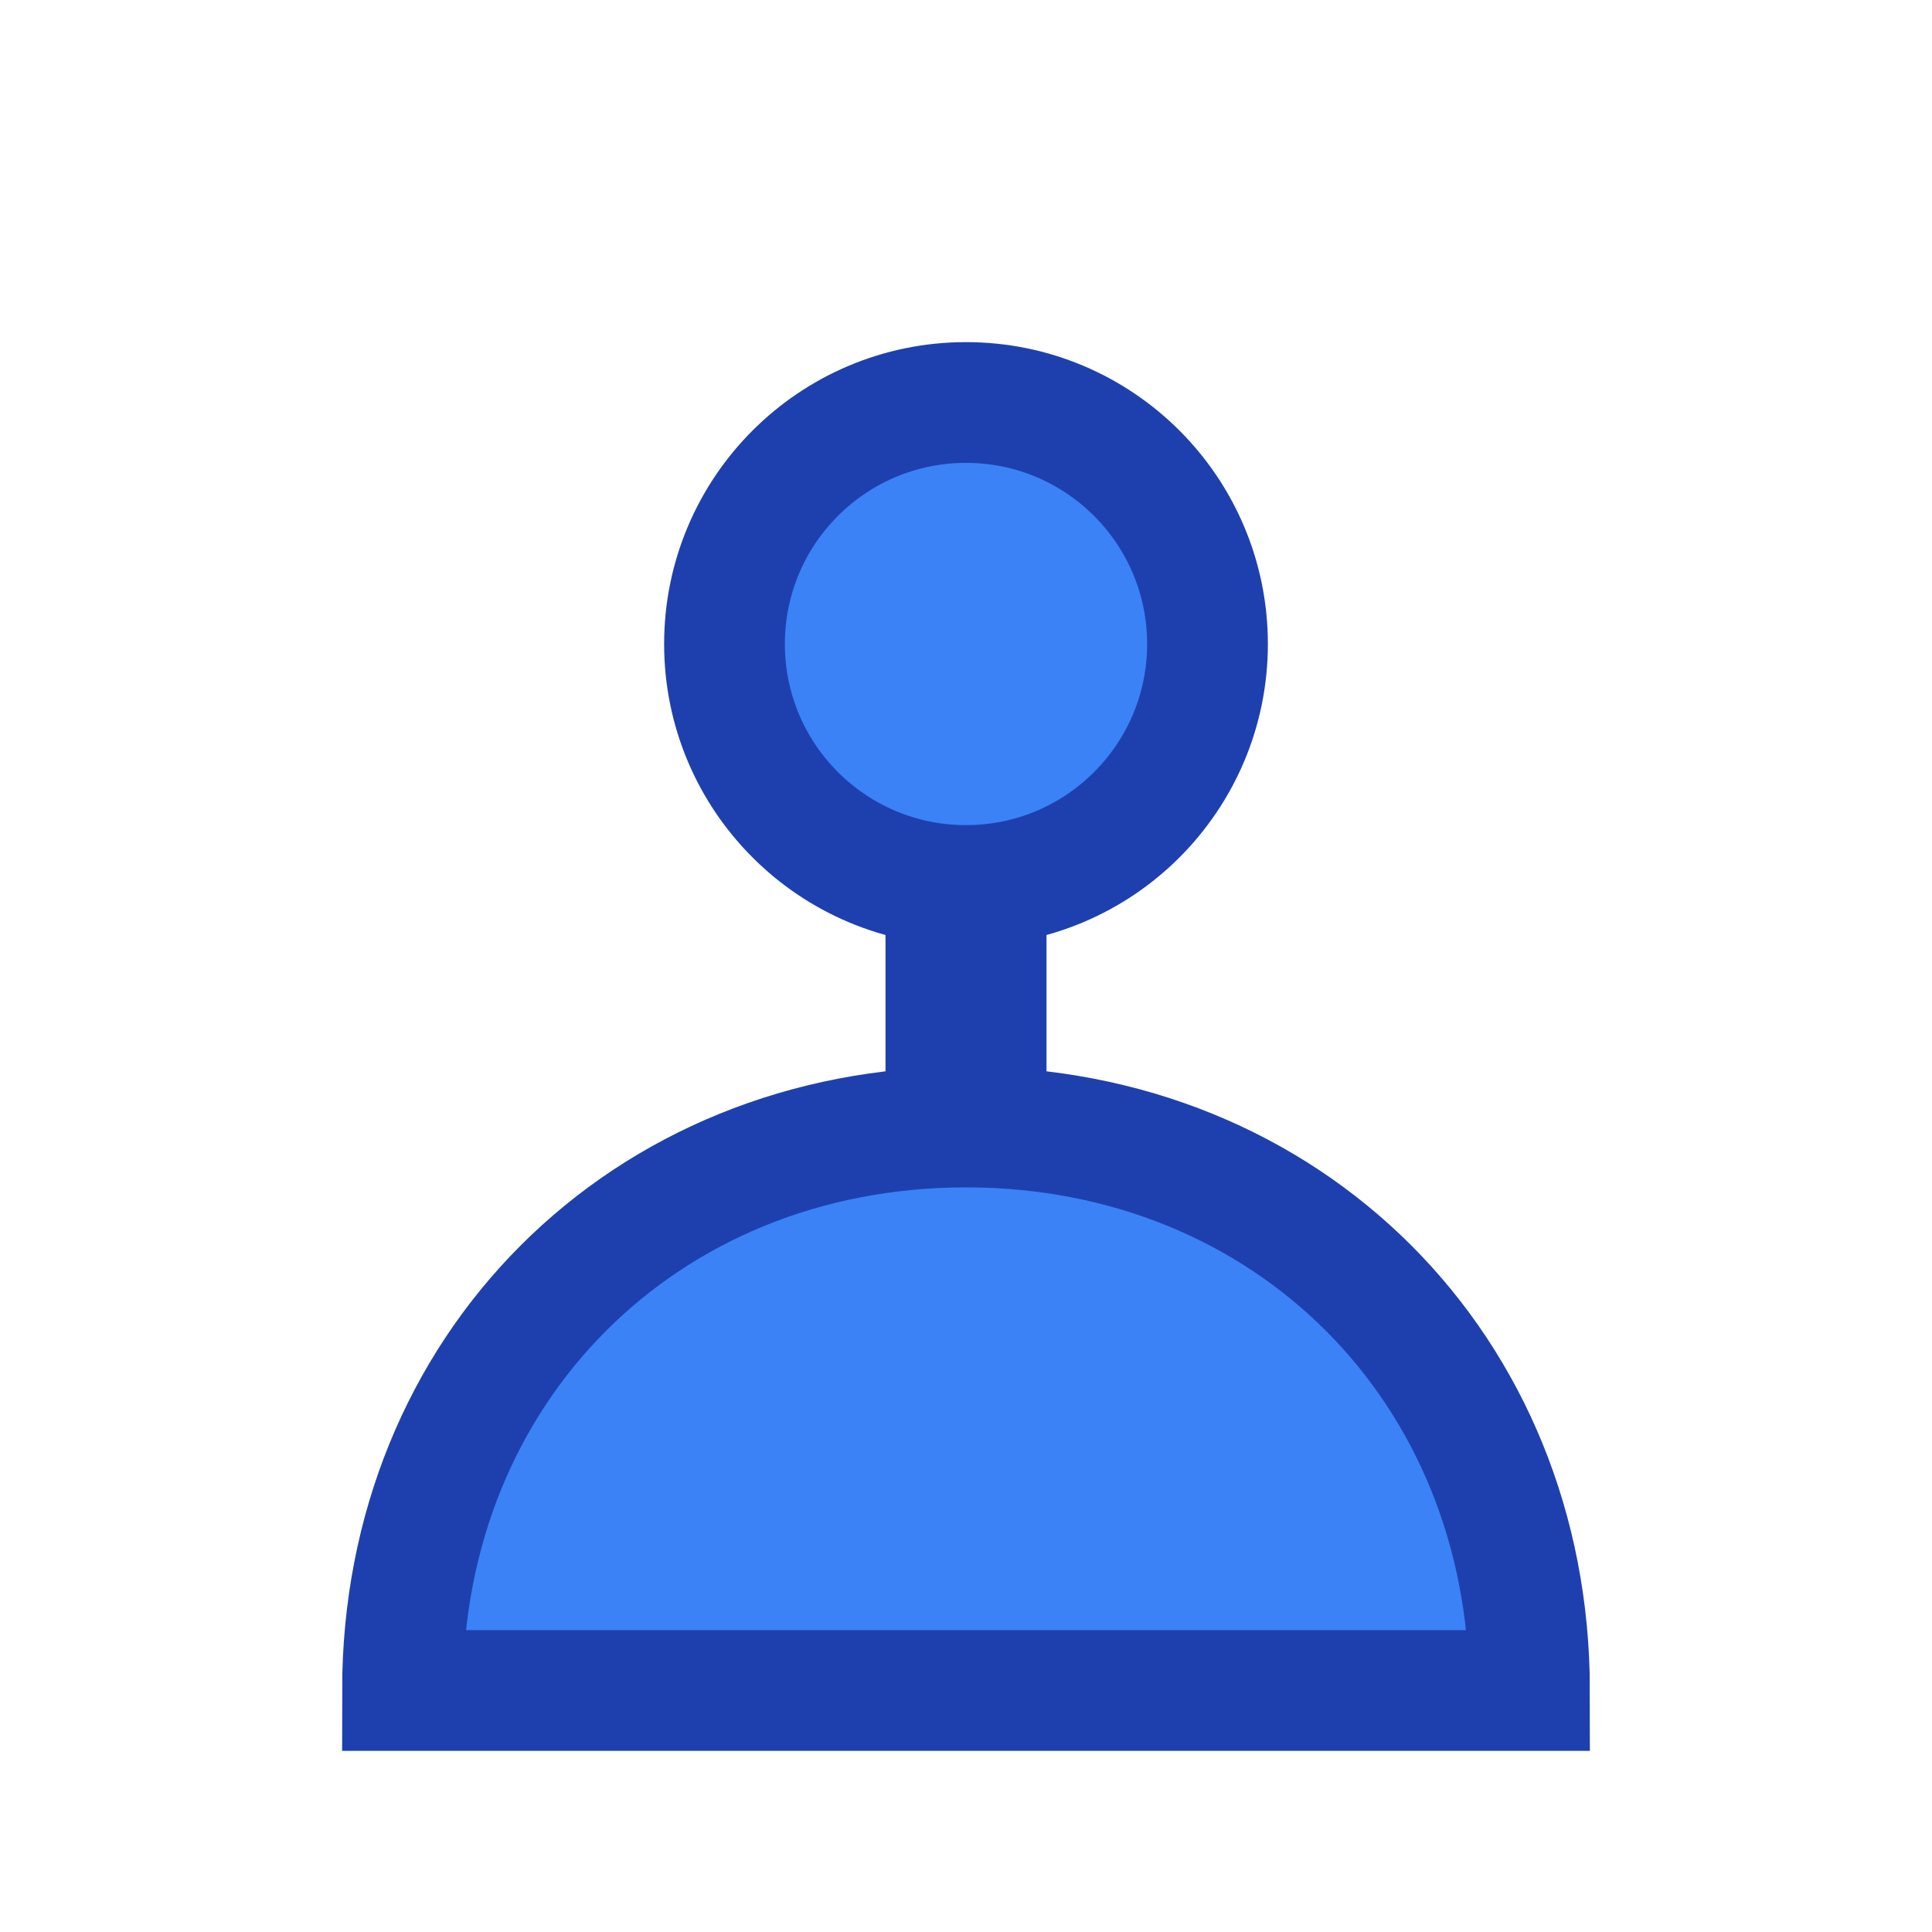
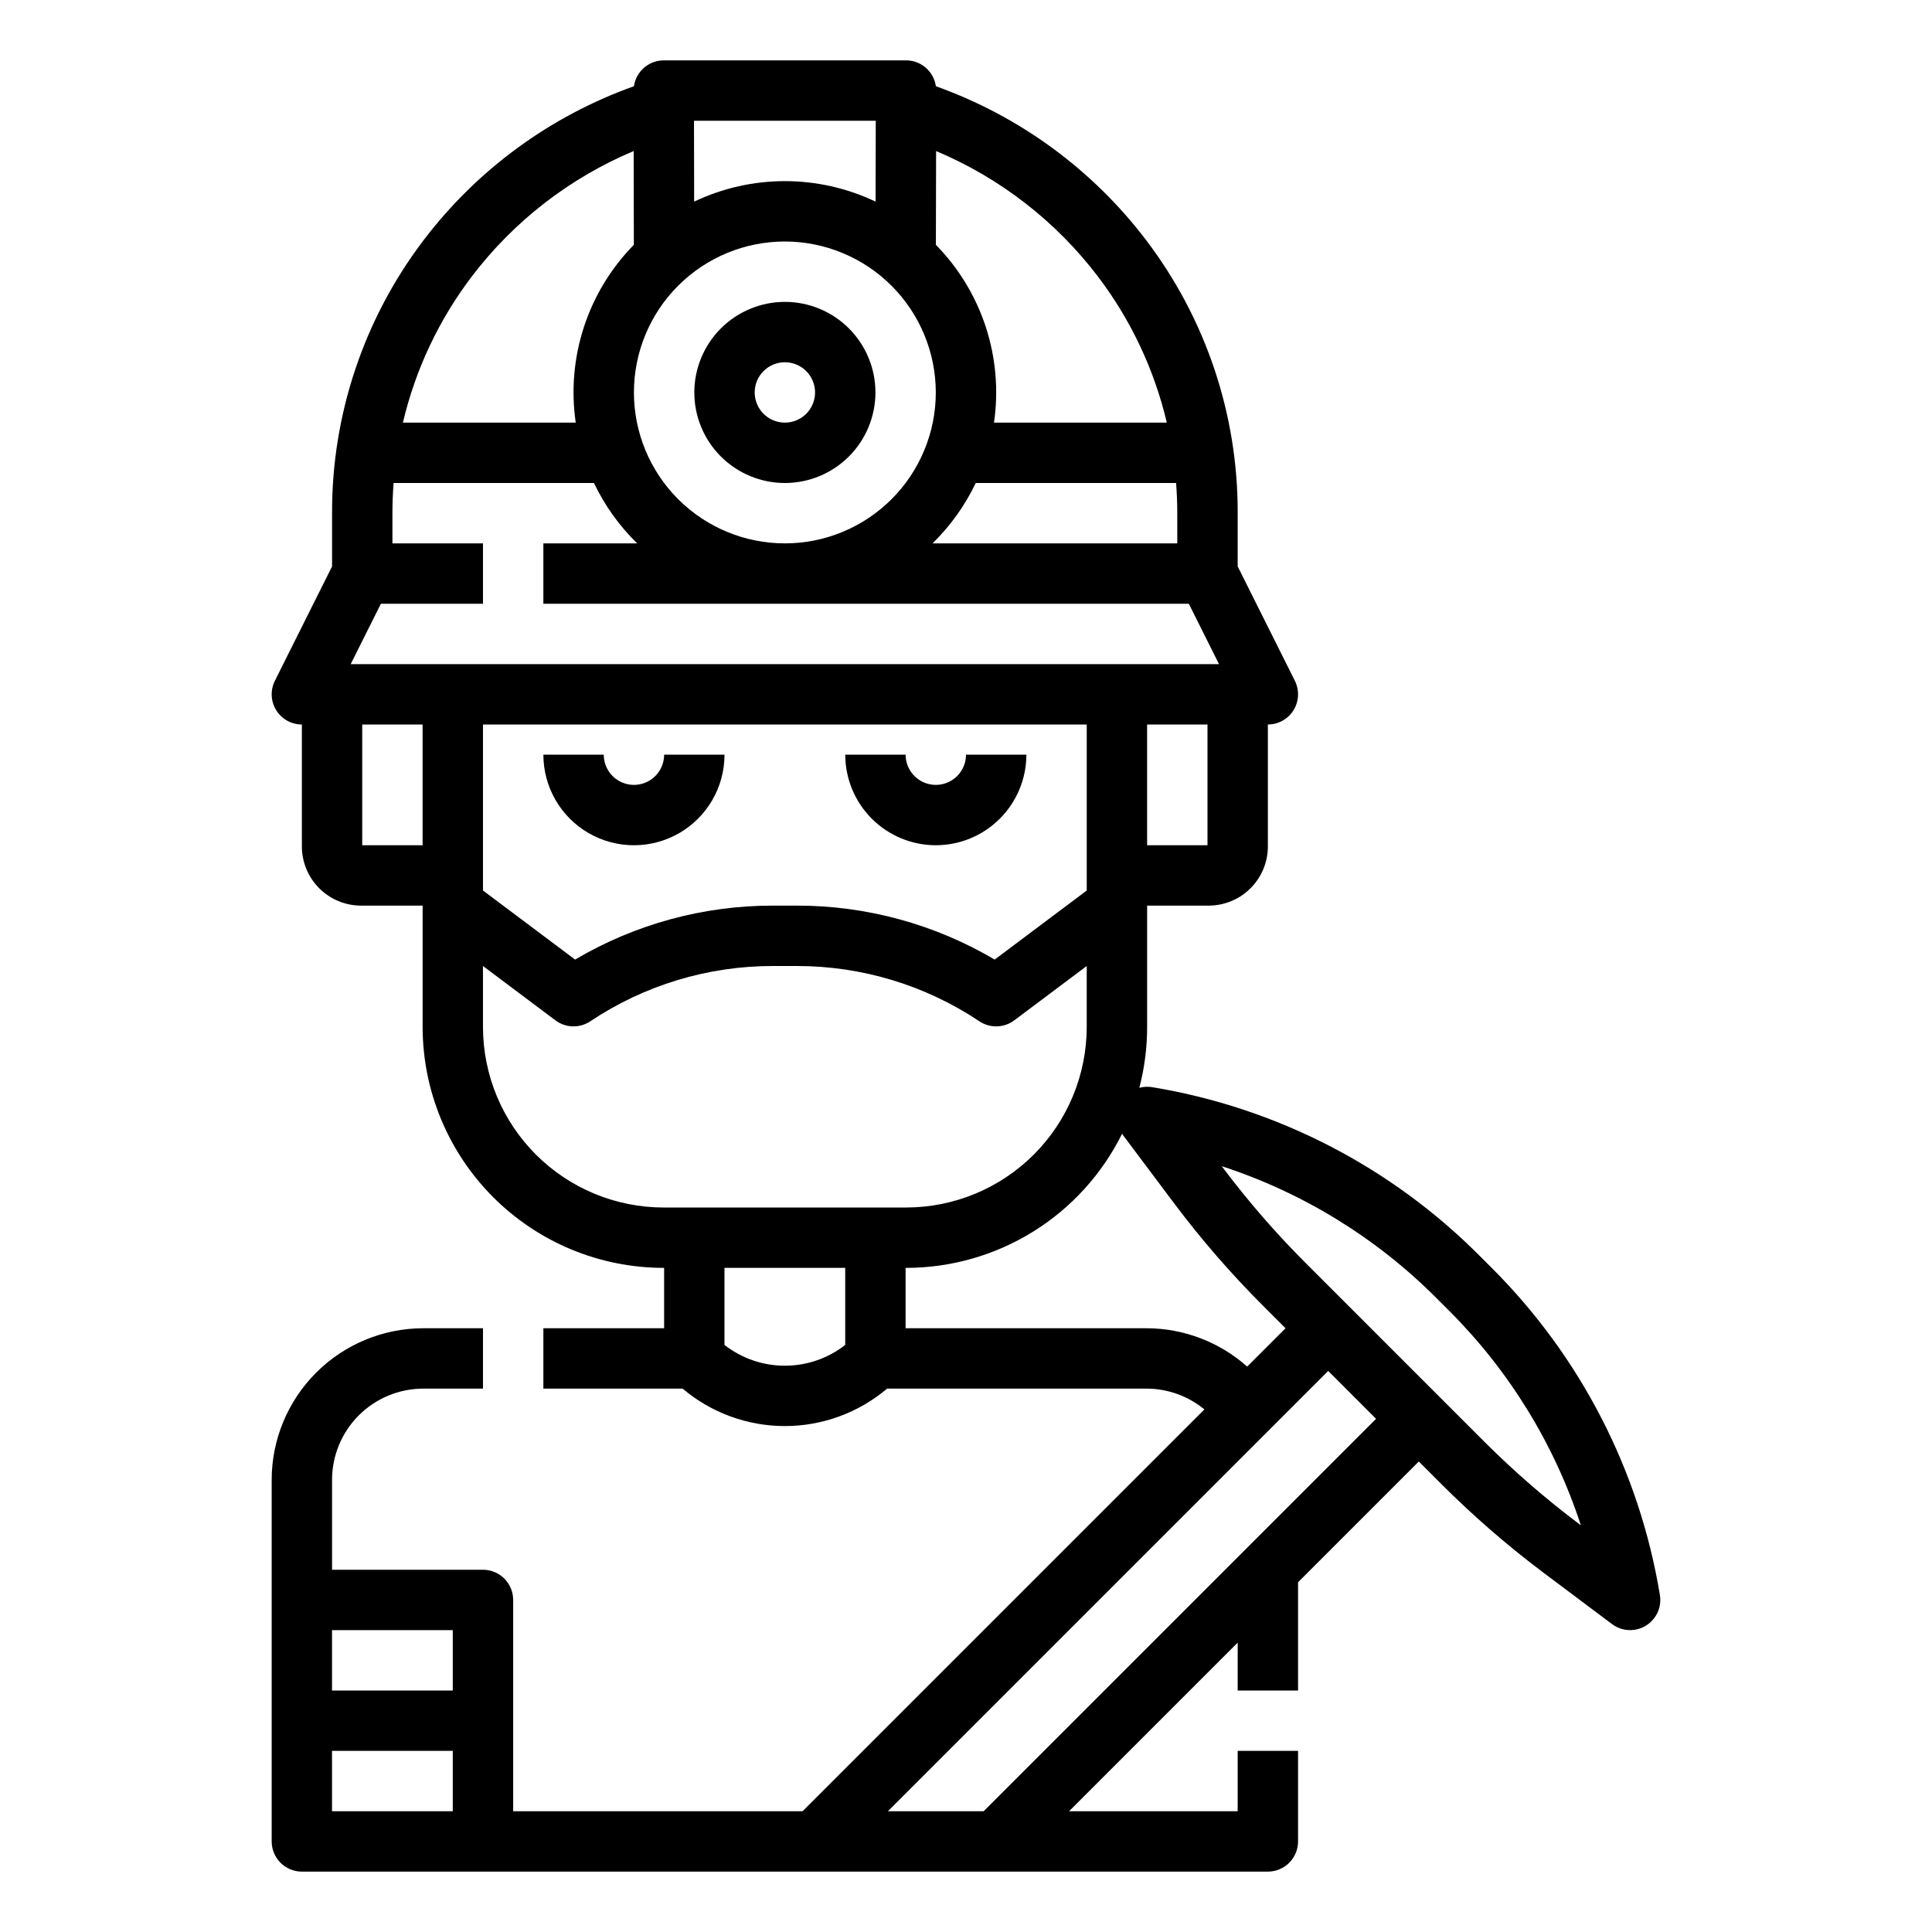
- <svg xmlns="http://www.w3.org/2000/svg" width="24" height="24" viewBox="0 0 24 24" fill="none">
-   <circle cx="12" cy="8" r="3" fill="#3B82F6" stroke="#1E40AF" stroke-width="1.5" />
-   <path d="M12 14C8 14 5 17 5 21H19C19 17 16 14 12 14Z" fill="#3B82F6" stroke="#1E40AF" stroke-width="1.5" />
-   <rect x="11" y="11" width="2" height="3" fill="#1E40AF" />
+ <svg xmlns="http://www.w3.org/2000/svg" width="1200pt" height="1200pt" version="1.1" viewBox="0 0 1200 1200">
+   <path d="m450 468.75h-37.5c0 6.699-3.574 12.887-9.375 16.238-5.801 3.348-12.949 3.348-18.75 0-5.801-3.352-9.375-9.539-9.375-16.238h-37.5c0 20.098 10.723 38.664 28.125 48.715 17.402 10.047 38.848 10.047 56.25 0 17.402-10.051 28.125-28.617 28.125-48.715z" />
+   <path d="m581.25 525c14.914-0.016 29.211-5.949 39.758-16.492 10.543-10.547 16.477-24.844 16.492-39.758h-37.5c0 6.699-3.574 12.887-9.375 16.238-5.801 3.348-12.949 3.348-18.75 0-5.801-3.352-9.375-9.539-9.375-16.238h-37.5c0.016 14.914 5.949 29.211 16.492 39.758 10.547 10.543 24.844 16.477 39.758 16.492z" />
+   <path d="m431.25 243.75c0 14.918 5.926 29.227 16.477 39.773 10.547 10.551 24.855 16.477 39.773 16.477s29.227-5.926 39.773-16.477c10.551-10.547 16.477-24.855 16.477-39.773s-5.926-29.227-16.477-39.773c-10.547-10.551-24.855-16.477-39.773-16.477-14.914 0.016-29.211 5.949-39.758 16.492-10.543 10.547-16.477 24.844-16.492 39.758zm75 0c0 4.973-1.977 9.742-5.492 13.258-3.516 3.516-8.285 5.492-13.258 5.492s-9.742-1.977-13.258-5.492c-3.516-3.516-5.492-8.285-5.492-13.258s1.977-9.742 5.492-13.258c3.516-3.516 8.285-5.492 13.258-5.492 4.973 0.004 9.738 1.984 13.254 5.496 3.512 3.516 5.492 8.281 5.496 13.254z" />
+   <path d="m926.36 787.34-7.457-7.457c-55.133-55.328-126.26-91.93-203.32-104.63-2.637-0.434-5.336-0.297-7.918 0.402 3.219-12.328 4.844-25.016 4.836-37.754v-75.402h38.23c9.75-0.012 19.094-3.887 25.988-10.781s10.77-16.238 10.781-25.988v-75.73c6.5 0 12.535-3.363 15.949-8.895 3.418-5.527 3.727-12.43 0.82-18.242l-35.52-71.039v-33.074c0.188-61.207-19.773-120.77-56.805-169.51-33.336-43.902-78.734-77.145-130.65-95.668-0.633-4.461-2.859-8.547-6.262-11.5-3.406-2.953-7.766-4.578-12.273-4.574h-150.47c-4.508-0.008-8.863 1.617-12.27 4.566-3.406 2.953-5.633 7.035-6.269 11.496-51.926 18.52-97.336 51.758-130.68 95.66-37.039 48.738-57.004 108.31-56.82 169.53v33.074l-35.52 71.039c-2.906 5.812-2.598 12.715 0.82 18.242 3.414 5.531 9.449 8.895 15.949 8.895v75.73c0.012 9.75 3.887 19.094 10.781 25.988s16.238 10.77 25.988 10.781h38.23v75.402c0.043 39.66 15.82 77.688 43.867 105.73 28.043 28.047 66.07 43.824 105.73 43.867h0.402v37.5h-75v37.5h86.496c17.754 15.016 40.254 23.254 63.504 23.254s45.75-8.238 63.504-23.254h161.12c13.117 0.016 25.82 4.578 35.945 12.914l-249.59 249.59h-179.73v-131.25c0-4.973-1.977-9.742-5.492-13.258-3.516-3.516-8.285-5.492-13.258-5.492h-93.75v-55.875c0.016-15.012 5.988-29.406 16.605-40.02 10.613-10.617 25.008-16.59 40.02-16.605h37.125v-37.5h-37.125c-24.953 0.027-48.879 9.953-66.523 27.602-17.648 17.645-27.574 41.57-27.602 66.523v224.62c0 4.973 1.977 9.742 5.492 13.258 3.516 3.516 8.285 5.492 13.258 5.492h600c4.973 0 9.742-1.977 13.258-5.492 3.516-3.516 5.492-8.285 5.492-13.258v-56.25h-37.5v37.5h-104.73l104.73-104.73v29.734h37.5v-67.234l75-75 14.145 14.148c19.84 19.828 41.059 38.227 63.492 55.062l42.363 31.773c4.019 3.016 9.078 4.289 14.047 3.539 4.965-0.746 9.422-3.457 12.375-7.523 2.953-4.062 4.148-9.145 3.324-14.098-12.703-77.066-49.305-148.19-104.63-203.32zm-708.53-374.84 18.75-37.5h63.414v-37.5h-56.25v-18.75c0-6.293 0.254-12.543 0.723-18.75h124.45c6.672 13.98 15.754 26.672 26.832 37.5h-58.258v37.5h400.91l18.75 37.5zm388.22-112.5h124.45c0.469 6.207 0.723 12.457 0.723 18.75v18.75h-152c11.078-10.828 20.16-23.52 26.832-37.5zm-24.809-56.25c0 24.863-9.879 48.711-27.457 66.293-17.582 17.578-41.43 27.457-66.293 27.457s-48.711-9.879-66.293-27.457c-17.578-17.582-27.457-41.43-27.457-66.293s9.879-48.711 27.457-66.293c17.582-17.578 41.43-27.457 66.293-27.457 24.855 0.027 48.684 9.914 66.262 27.488 17.574 17.578 27.461 41.406 27.488 66.262zm-281.25 206.25h375v103.12l-57.188 42.891c-37.227-21.988-79.68-33.562-122.91-33.516h-14.797c-43.23-0.047-85.68 11.531-122.9 33.516l-57.199-42.891zm450 75h-37.5v-75h37.5zm-67.969-353.14c20.414 26.898 34.961 57.773 42.707 90.641h-107.34c5.883-40.43-7.473-81.285-36.094-110.44l0.133-58.238c39.793 16.746 74.484 43.66 100.6 78.039zm-138.07-96.859-0.113 50.234c-35.645-16.977-77.043-16.977-112.69 0l-0.098-50.234zm-251 96.844c26.125-34.383 60.828-61.293 100.63-78.031l0.113 58.238-0.004 0.004c-28.625 29.152-41.98 70.012-36.098 110.45h-107.34c7.738-32.871 22.285-63.754 42.699-90.656zm-67.969 353.16v-75h37.5v75zm75 112.9v-37.902l45 33.75c3.102 2.328 6.852 3.637 10.73 3.742 3.879 0.109 7.695-0.988 10.922-3.141 33.578-22.434 73.066-34.391 113.45-34.352h14.797c40.383-0.039 79.871 11.918 113.45 34.352 3.227 2.152 7.043 3.25 10.922 3.141 3.879-0.105 7.629-1.414 10.73-3.742l45-33.75v37.902c-0.035 29.719-11.855 58.211-32.871 79.227s-49.508 32.836-79.227 32.871h-150.8c-29.719-0.035-58.211-11.855-79.227-32.871s-32.836-49.508-32.871-79.227zm225 197.46c-10.711 8.363-23.91 12.906-37.5 12.906s-26.789-4.543-37.5-12.906v-47.863h75zm187.12-10.363h-149.62v-37.5h0.402c27.887-0.027 55.215-7.844 78.902-22.566 23.684-14.723 42.789-35.766 55.16-60.762 0.184 0.273 0.332 0.566 0.531 0.828l31.773 42.363h-0.004c16.84 22.438 35.242 43.652 55.078 63.492l14.141 14.145-23.816 23.816c-17.23-15.324-39.484-23.797-62.543-23.816zm-430.88 187.5v37.5h-75v-37.5zm-75 75h75v37.5h-75zm404.73 37.5h-59.469l273.48-273.48 29.734 29.734zm370.4-178.02c-21.016-15.77-40.891-33.008-59.477-51.582l-111.05-111.06c-18.578-18.582-35.812-38.457-51.582-59.473l-0.398-0.531c50.363 16.422 96.121 44.547 133.51 82.074l7.457 7.457c37.527 37.391 65.652 83.145 82.074 133.51z" />
</svg>
